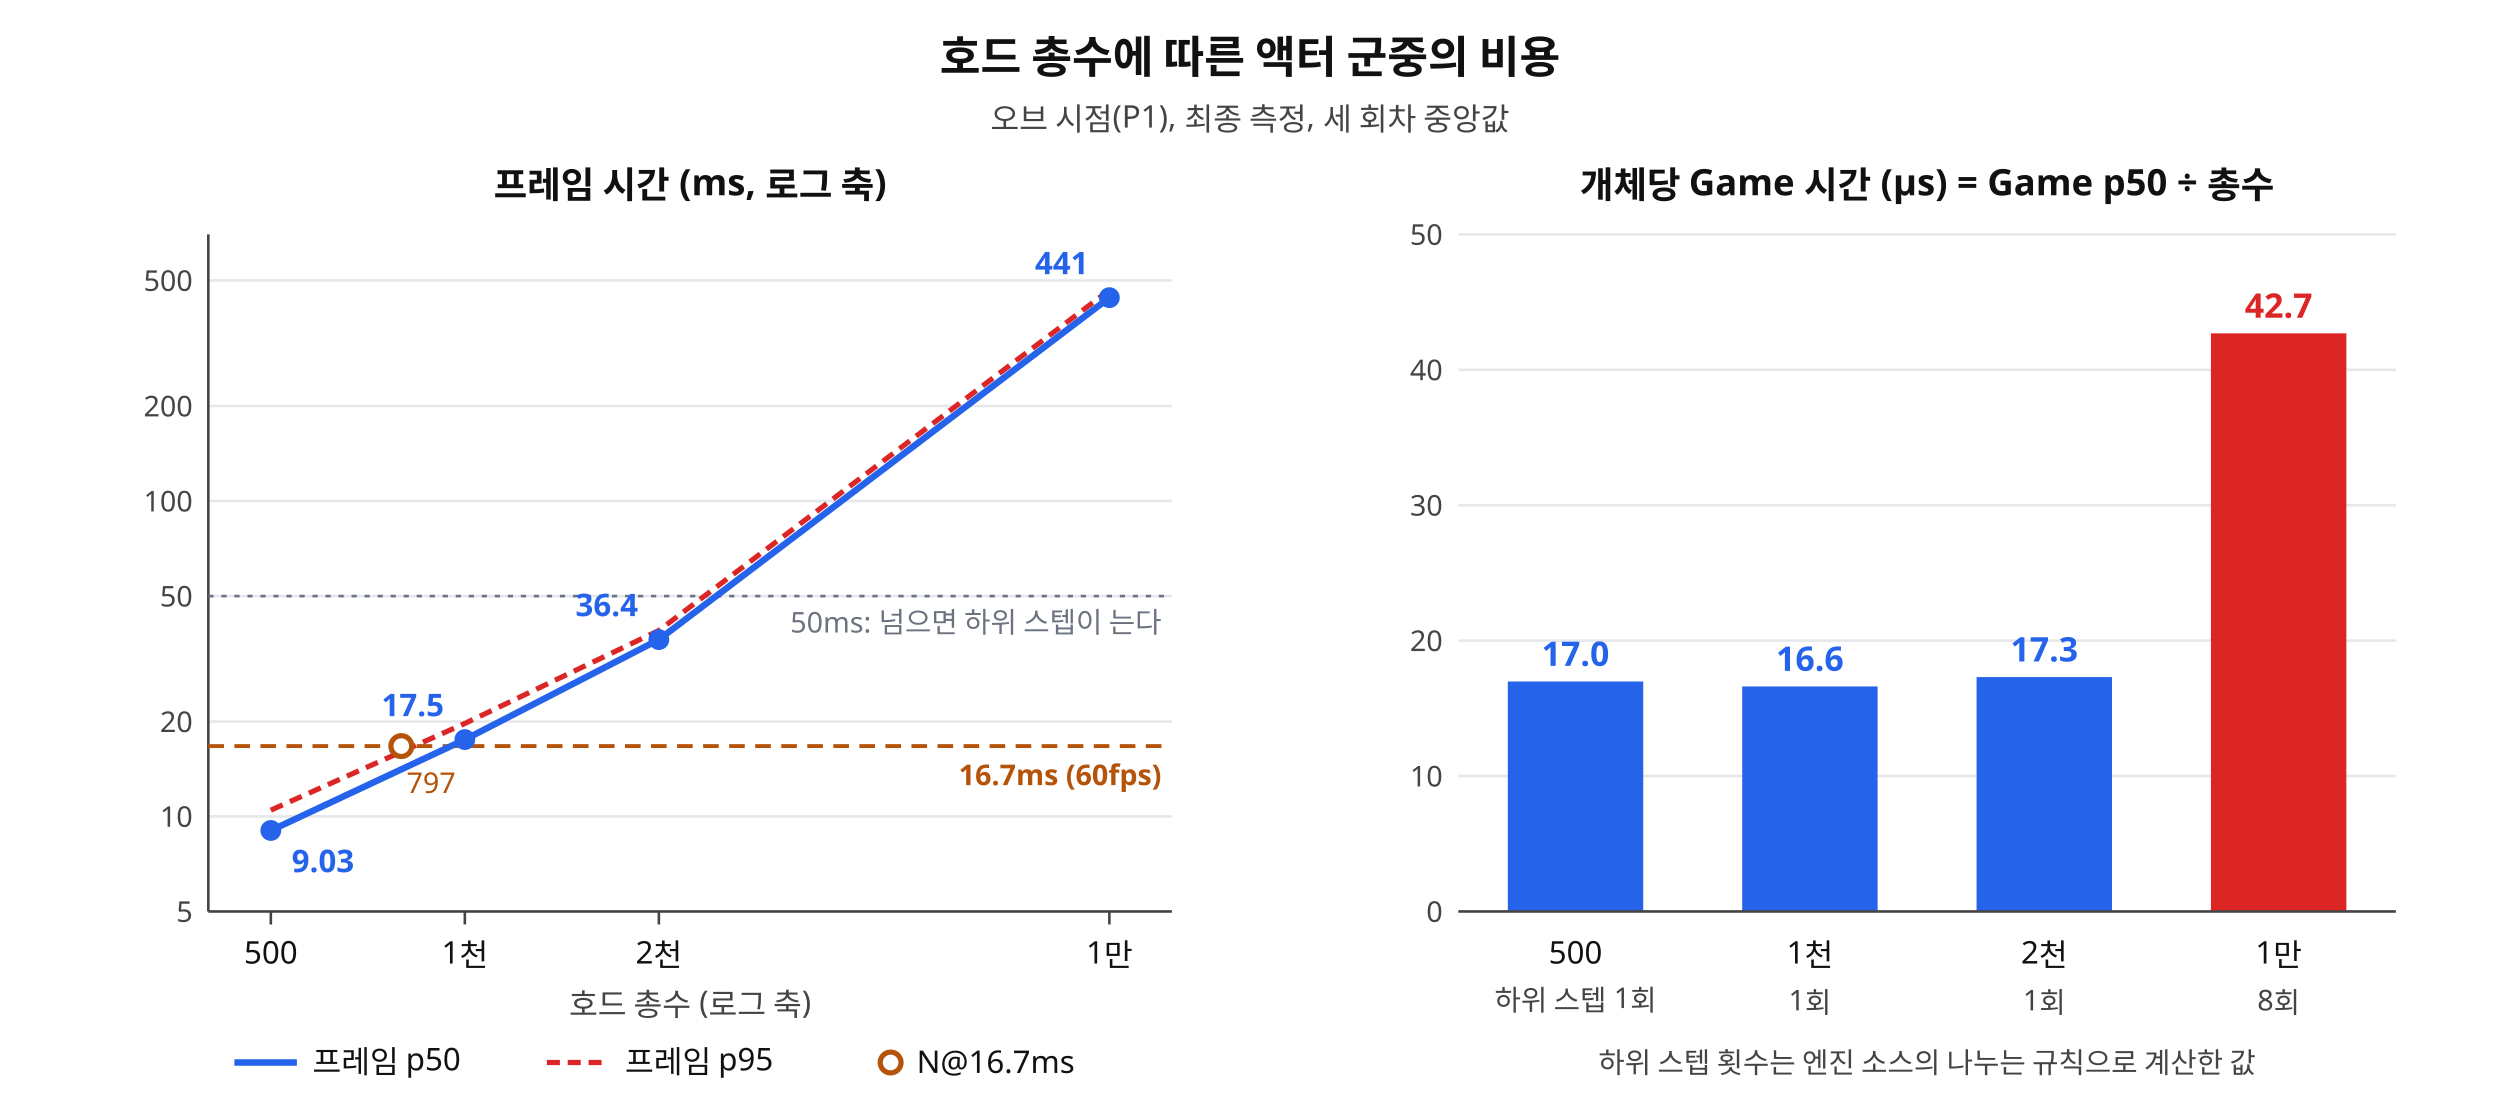
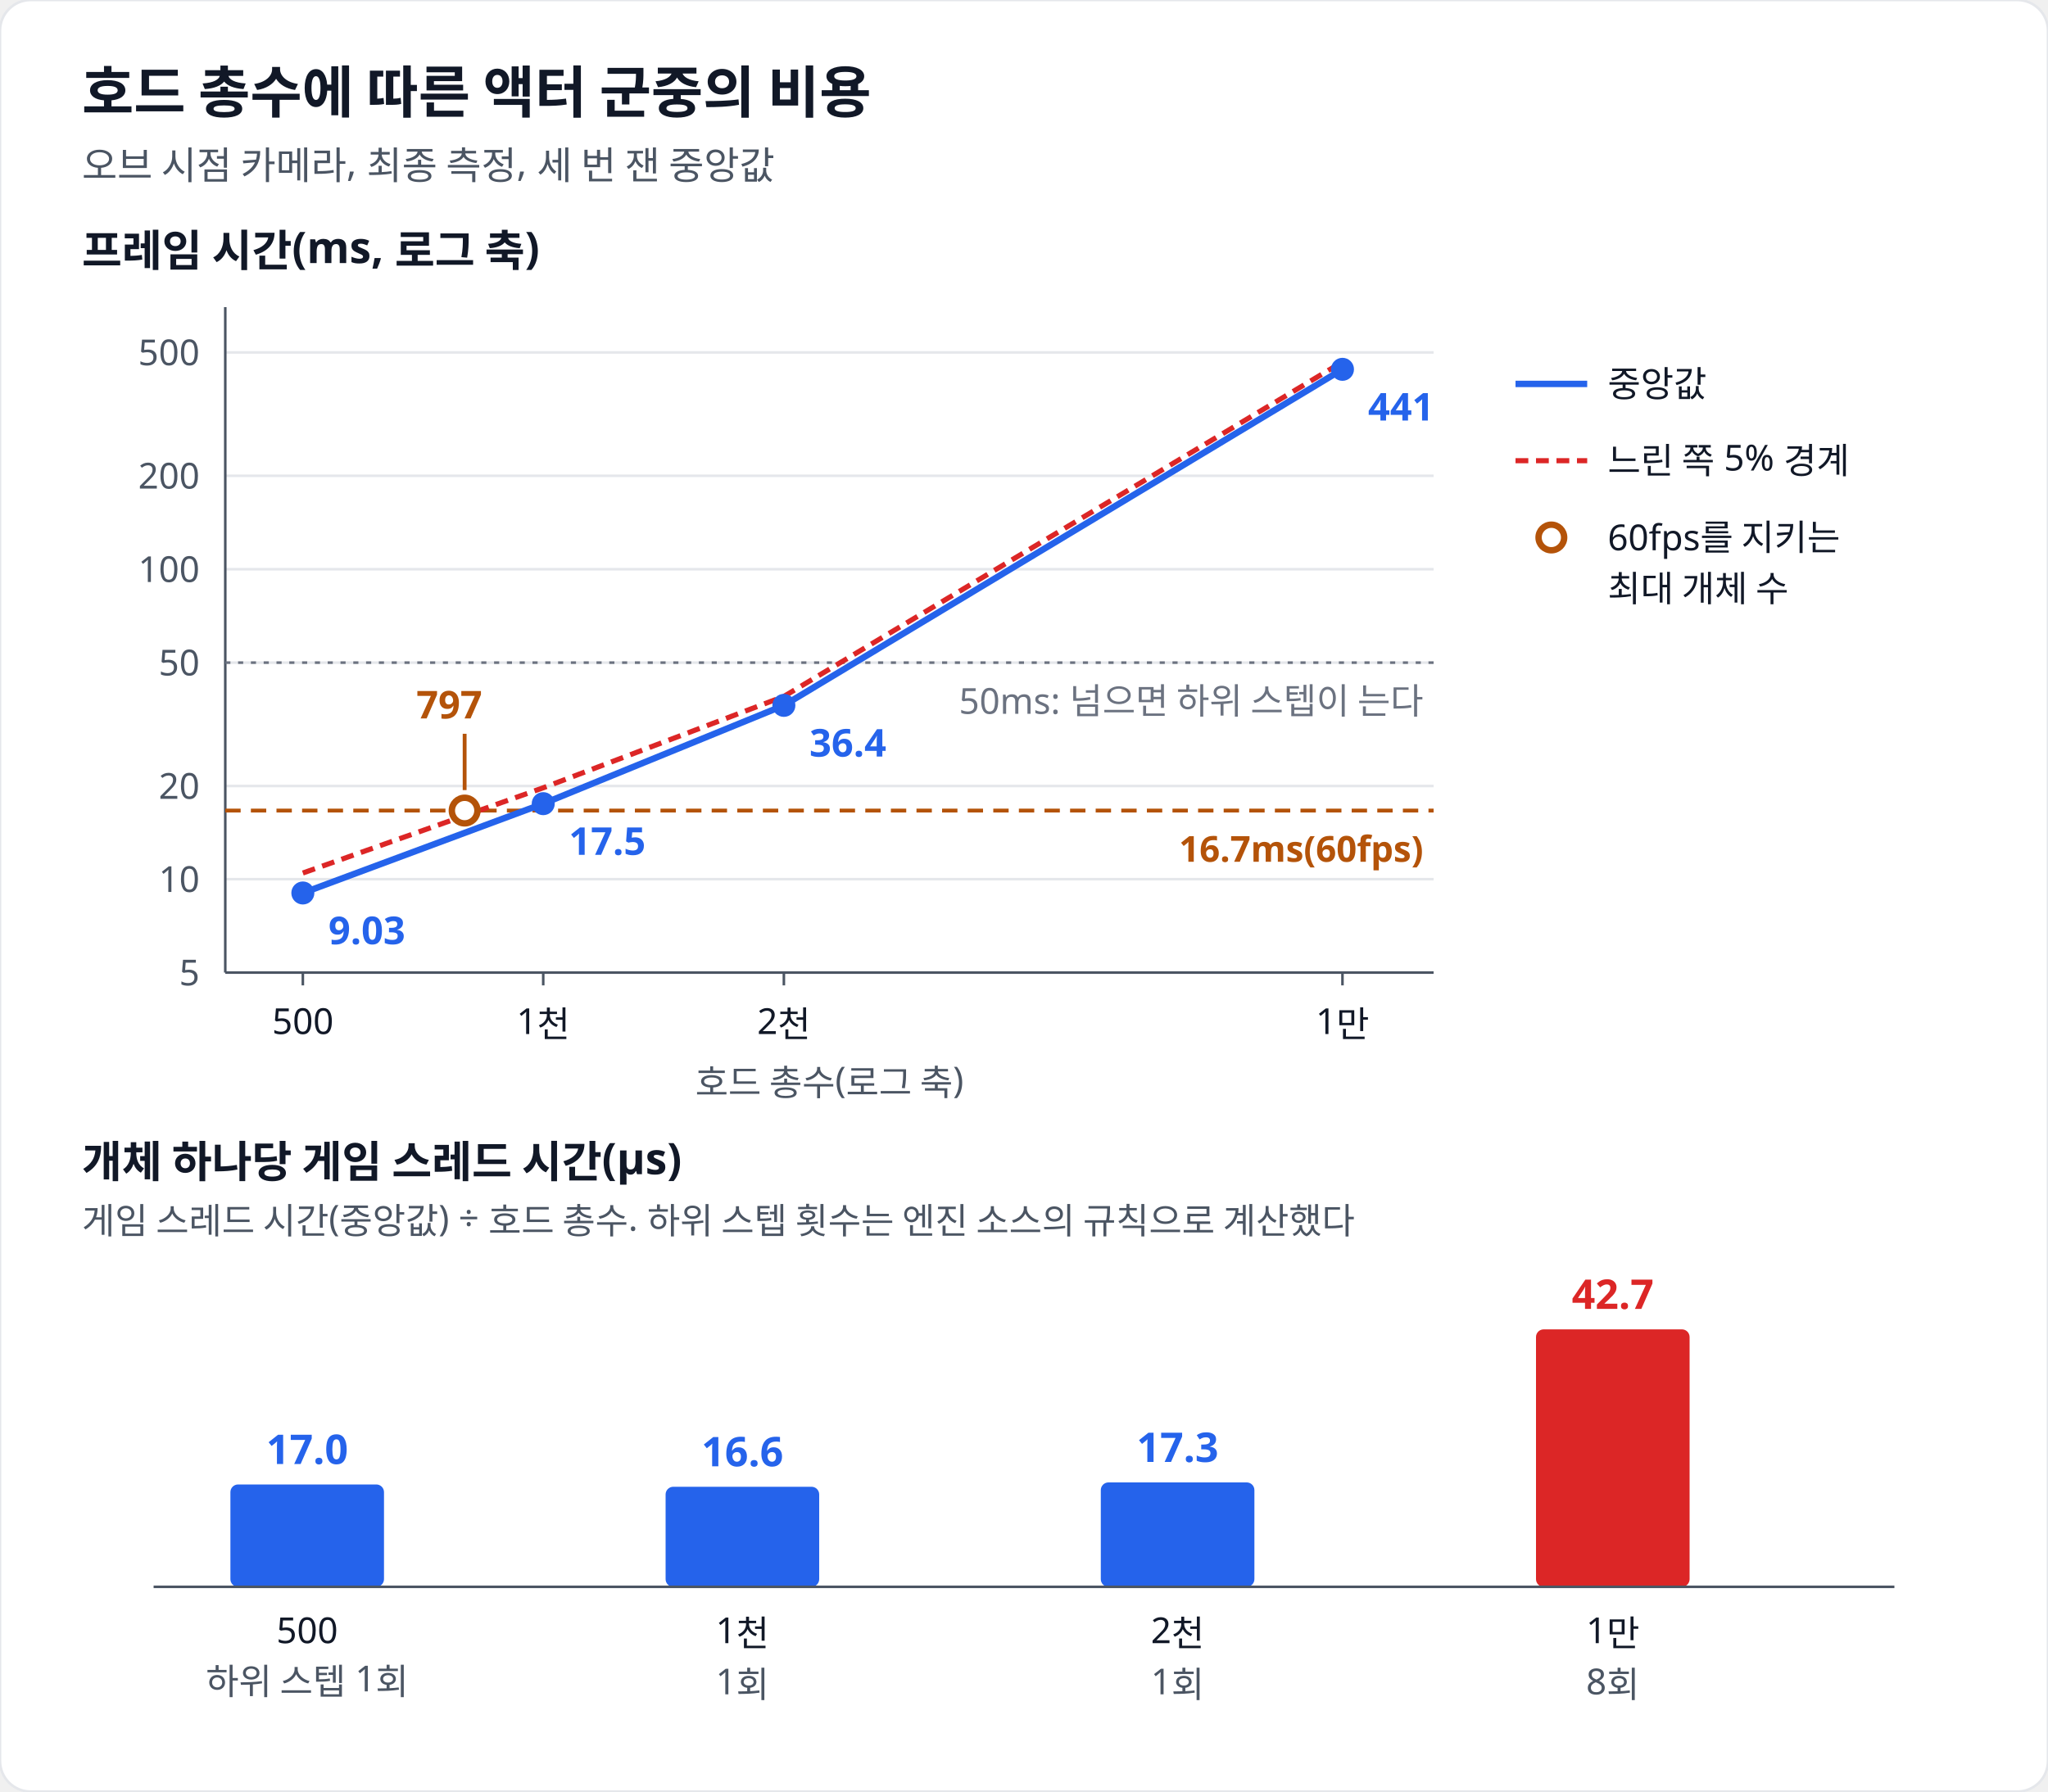
- <svg xmlns="http://www.w3.org/2000/svg" width="960" height="430" viewBox="0 0 960 430" font-family="Malgun Gothic, Apple SD Gothic Neo, Noto Sans KR, Segoe UI, sans-serif" font-size="13" fill="#111">
-   <rect width="100%" height="100%" fill="white" />
-   <text x="480.0" y="28" text-anchor="middle" font-size="17" font-weight="700">호드 총수에 따른 액터 군중의 비용</text>
-   <text x="480.0" y="50" text-anchor="middle" font-size="12" fill="#444">오브 시점(P1), 최종 측정, 세 회차 중앙값</text>
-   <text x="265.0" y="76" text-anchor="middle" font-size="14" font-weight="700">프레임 시간 (ms, 로그 축)</text>
-   <line x1="80" y1="350.0" x2="450" y2="350.0" stroke="#e5e7eb" />
-   <text x="74" y="354.0" text-anchor="end" font-size="11" fill="#444">5</text>
-   <line x1="80" y1="313.5" x2="450" y2="313.5" stroke="#e5e7eb" />
-   <text x="74" y="317.5" text-anchor="end" font-size="11" fill="#444">10</text>
-   <line x1="80" y1="277.1" x2="450" y2="277.1" stroke="#e5e7eb" />
-   <text x="74" y="281.1" text-anchor="end" font-size="11" fill="#444">20</text>
-   <line x1="80" y1="228.9" x2="450" y2="228.9" stroke="#e5e7eb" />
-   <text x="74" y="232.9" text-anchor="end" font-size="11" fill="#444">50</text>
-   <line x1="80" y1="192.4" x2="450" y2="192.4" stroke="#e5e7eb" />
-   <text x="74" y="196.4" text-anchor="end" font-size="11" fill="#444">100</text>
-   <line x1="80" y1="155.9" x2="450" y2="155.9" stroke="#e5e7eb" />
-   <text x="74" y="159.9" text-anchor="end" font-size="11" fill="#444">200</text>
-   <line x1="80" y1="107.7" x2="450" y2="107.7" stroke="#e5e7eb" />
-   <text x="74" y="111.7" text-anchor="end" font-size="11" fill="#444">500</text>
-   <line x1="104.0" y1="350" x2="104.0" y2="355" stroke="#444" />
-   <text x="104.0" y="370" text-anchor="middle" font-size="12">500</text>
-   <line x1="178.5" y1="350" x2="178.5" y2="355" stroke="#444" />
-   <text x="178.5" y="370" text-anchor="middle" font-size="12">1천</text>
-   <line x1="253.0" y1="350" x2="253.0" y2="355" stroke="#444" />
-   <text x="253.0" y="370" text-anchor="middle" font-size="12">2천</text>
-   <line x1="426.0" y1="350" x2="426.0" y2="355" stroke="#444" />
-   <text x="426.0" y="370" text-anchor="middle" font-size="12">1만</text>
-   <line x1="80" y1="350" x2="450" y2="350" stroke="#444" />
-   <line x1="80" y1="90" x2="80" y2="350" stroke="#444" />
-   <text x="265.0" y="390" text-anchor="middle" font-size="12" fill="#444">호드 총수 (로그 축)</text>
-   <line x1="80" y1="286.5" x2="450" y2="286.5" stroke="#b45309" stroke-dasharray="6 4" stroke-width="1.5" />
-   <text x="446" y="301.5" text-anchor="end" font-size="11" fill="#b45309" font-weight="700">16.7ms (60fps)</text>
-   <line x1="80" y1="228.9" x2="450" y2="228.9" stroke="#6b7280" stroke-dasharray="2 3" />
-   <text x="446" y="242.9" text-anchor="end" font-size="11" fill="#6b7280">50ms: 넘으면 하위 스텝이 는다</text>
-   <polyline points="104.0,311.1 178.5,277.8 253.0,242.1 426.0,111.4" fill="none" stroke="#dc2626" stroke-width="2" stroke-dasharray="5 3" />
-   <polyline points="104.0,318.9 178.5,284.0 253.0,245.6 426.0,114.3" fill="none" stroke="#2563eb" stroke-width="2.5" />
-   <circle cx="104.0" cy="318.9" r="4" fill="#2563eb" />
-   <text x="112.0" y="334.9" font-size="12" fill="#2563eb" font-weight="700">9.03</text>
-   <circle cx="178.5" cy="284.0" r="4" fill="#2563eb" />
-   <text x="170.5" y="275.0" text-anchor="end" font-size="12" fill="#2563eb" font-weight="700">17.5</text>
-   <circle cx="253.0" cy="245.6" r="4" fill="#2563eb" />
-   <text x="245.0" y="236.6" text-anchor="end" font-size="12" fill="#2563eb" font-weight="700">36.4</text>
-   <circle cx="426.0" cy="114.3" r="4" fill="#2563eb" />
-   <text x="418.0" y="105.3" text-anchor="end" font-size="12" fill="#2563eb" font-weight="700">441</text>
-   <circle cx="154.1" cy="286.5" r="4" fill="white" stroke="#b45309" stroke-width="2" />
-   <text x="156.1" y="304.5" font-size="11" fill="#b45309">797</text>
-   <line x1="90" y1="408" x2="114" y2="408" stroke="#2563eb" stroke-width="2.5" />
-   <text x="120" y="412" font-size="12">프레임 p50</text>
-   <line x1="210" y1="408" x2="234" y2="408" stroke="#dc2626" stroke-width="2" stroke-dasharray="5 3" />
-   <text x="240" y="412" font-size="12">프레임 p95</text>
-   <circle cx="342" cy="408" r="4" fill="white" stroke="#b45309" stroke-width="2" />
-   <text x="352" y="412" font-size="12">N@16.7ms</text>
-   <text x="740.0" y="76" text-anchor="middle" font-size="14" font-weight="700">개체당 Game 시간 (µs) = Game p50 ÷ 총수</text>
-   <line x1="560" y1="350.0" x2="920" y2="350.0" stroke="#e5e7eb" />
-   <text x="554" y="354.0" text-anchor="end" font-size="11" fill="#444">0</text>
-   <line x1="560" y1="298.0" x2="920" y2="298.0" stroke="#e5e7eb" />
-   <text x="554" y="302.0" text-anchor="end" font-size="11" fill="#444">10</text>
-   <line x1="560" y1="246.0" x2="920" y2="246.0" stroke="#e5e7eb" />
-   <text x="554" y="250.0" text-anchor="end" font-size="11" fill="#444">20</text>
-   <line x1="560" y1="194.0" x2="920" y2="194.0" stroke="#e5e7eb" />
-   <text x="554" y="198.0" text-anchor="end" font-size="11" fill="#444">30</text>
-   <line x1="560" y1="142.0" x2="920" y2="142.0" stroke="#e5e7eb" />
-   <text x="554" y="146.0" text-anchor="end" font-size="11" fill="#444">40</text>
-   <line x1="560" y1="90.0" x2="920" y2="90.0" stroke="#e5e7eb" />
-   <text x="554" y="94.0" text-anchor="end" font-size="11" fill="#444">50</text>
-   <rect x="579.0" y="261.7" width="52" height="88.3" fill="#2563eb" />
-   <text x="605.0" y="255.7" text-anchor="middle" font-size="13" font-weight="700" fill="#2563eb">17.0</text>
-   <text x="605.0" y="370" text-anchor="middle" font-size="12">500</text>
-   <text x="605.0" y="388" text-anchor="middle" font-size="11" fill="#444">하위 스텝 1회</text>
-   <rect x="669.0" y="263.6" width="52" height="86.4" fill="#2563eb" />
-   <text x="695.0" y="257.6" text-anchor="middle" font-size="13" font-weight="700" fill="#2563eb">16.6</text>
-   <text x="695.0" y="370" text-anchor="middle" font-size="12">1천</text>
-   <text x="695.0" y="388" text-anchor="middle" font-size="11" fill="#444">1회</text>
-   <rect x="759.0" y="260.0" width="52" height="90.0" fill="#2563eb" />
-   <text x="785.0" y="254.0" text-anchor="middle" font-size="13" font-weight="700" fill="#2563eb">17.3</text>
-   <text x="785.0" y="370" text-anchor="middle" font-size="12">2천</text>
-   <text x="785.0" y="388" text-anchor="middle" font-size="11" fill="#444">1회</text>
-   <rect x="849.0" y="128.0" width="52" height="222.0" fill="#dc2626" />
-   <text x="875.0" y="122.0" text-anchor="middle" font-size="13" font-weight="700" fill="#dc2626">42.7</text>
-   <text x="875.0" y="370" text-anchor="middle" font-size="12">1만</text>
-   <text x="875.0" y="388" text-anchor="middle" font-size="11" fill="#444">8회</text>
-   <line x1="560" y1="350" x2="920" y2="350" stroke="#444" />
-   <text x="740.0" y="412" text-anchor="middle" font-size="11" fill="#444">하위 스텝 횟수는 엔진 소스의 나누는 규칙으로 계산한 값</text>
+ <svg xmlns="http://www.w3.org/2000/svg" width="800" height="700" viewBox="0 0 800 700" font-family="Malgun Gothic, Apple SD Gothic Neo, Noto Sans KR, Segoe UI, sans-serif" font-size="15" fill="#111827">
+   <rect width="800" height="700" rx="12" fill="#ffffff" stroke="#e5e7eb" />
+   <text x="32" y="44" font-size="22" font-weight="700">호드 총수에 따른 액터 군중의 비용</text>
+   <text x="32" y="70" font-size="15" fill="#4b5563">오브 시점 카메라, 최종 측정, 세 번 잰 중앙값</text>
+   <text x="32" y="104" font-size="17" font-weight="700">프레임 시간(ms, 로그 축)</text>
+   <line x1="88" y1="380.0" x2="560" y2="380.0" stroke="#e5e7eb" />
+   <text x="78" y="385.0" text-anchor="end" font-size="14" fill="#4b5563">5</text>
+   <line x1="88" y1="343.5" x2="560" y2="343.5" stroke="#e5e7eb" />
+   <text x="78" y="348.5" text-anchor="end" font-size="14" fill="#4b5563">10</text>
+   <line x1="88" y1="307.1" x2="560" y2="307.1" stroke="#e5e7eb" />
+   <text x="78" y="312.1" text-anchor="end" font-size="14" fill="#4b5563">20</text>
+   <line x1="88" y1="258.9" x2="560" y2="258.9" stroke="#e5e7eb" />
+   <text x="78" y="263.9" text-anchor="end" font-size="14" fill="#4b5563">50</text>
+   <line x1="88" y1="222.4" x2="560" y2="222.4" stroke="#e5e7eb" />
+   <text x="78" y="227.4" text-anchor="end" font-size="14" fill="#4b5563">100</text>
+   <line x1="88" y1="185.9" x2="560" y2="185.9" stroke="#e5e7eb" />
+   <text x="78" y="190.9" text-anchor="end" font-size="14" fill="#4b5563">200</text>
+   <line x1="88" y1="137.7" x2="560" y2="137.7" stroke="#e5e7eb" />
+   <text x="78" y="142.7" text-anchor="end" font-size="14" fill="#4b5563">500</text>
+   <line x1="118.3" y1="380" x2="118.3" y2="385" stroke="#4b5563" />
+   <text x="118.3" y="404" text-anchor="middle" font-size="14">500</text>
+   <line x1="212.2" y1="380" x2="212.2" y2="385" stroke="#4b5563" />
+   <text x="212.2" y="404" text-anchor="middle" font-size="14">1천</text>
+   <line x1="306.2" y1="380" x2="306.2" y2="385" stroke="#4b5563" />
+   <text x="306.2" y="404" text-anchor="middle" font-size="14">2천</text>
+   <line x1="524.4" y1="380" x2="524.4" y2="385" stroke="#4b5563" />
+   <text x="524.4" y="404" text-anchor="middle" font-size="14">1만</text>
+   <line x1="88" y1="380" x2="560" y2="380" stroke="#4b5563" />
+   <line x1="88" y1="120" x2="88" y2="380" stroke="#4b5563" />
+   <text x="324.0" y="428" text-anchor="middle" font-size="14" fill="#4b5563">호드 총수(로그 축)</text>
+   <line x1="88" y1="316.7" x2="560" y2="316.7" stroke="#b45309" stroke-dasharray="6 4" stroke-width="1.5" />
+   <text x="556" y="336.7" text-anchor="end" font-size="14" font-weight="700" fill="#b45309">16.7ms(60fps)</text>
+   <line x1="88" y1="258.9" x2="560" y2="258.9" stroke="#6b7280" stroke-dasharray="2 3" />
+   <text x="556" y="278.9" text-anchor="end" font-size="14" fill="#6b7280">50ms: 넘으면 하위 스텝이 는다</text>
+   <polyline points="118.3,341.1 212.2,307.8 306.2,272.1 524.4,141.4" fill="none" stroke="#dc2626" stroke-width="2" stroke-dasharray="5 3" />
+   <polyline points="118.3,348.9 212.2,314.0 306.2,275.6 524.4,144.3" fill="none" stroke="#2563eb" stroke-width="2.5" />
+   <circle cx="118.3" cy="348.9" r="4.5" fill="#2563eb" />
+   <text x="128.3" y="368.9" font-size="15" font-weight="700" fill="#2563eb">9.03</text>
+   <circle cx="212.2" cy="314.0" r="4.5" fill="#2563eb" />
+   <text x="222.2" y="334.0" font-size="15" font-weight="700" fill="#2563eb">17.5</text>
+   <circle cx="306.2" cy="275.6" r="4.5" fill="#2563eb" />
+   <text x="316.2" y="295.6" font-size="15" font-weight="700" fill="#2563eb">36.4</text>
+   <circle cx="524.4" cy="144.3" r="4.5" fill="#2563eb" />
+   <text x="534.4" y="164.3" font-size="15" font-weight="700" fill="#2563eb">441</text>
+   <circle cx="181.5" cy="316.7" r="5" fill="white" stroke="#b45309" stroke-width="2.5" />
+   <path d="M181.5 308.7 L181.5 286.7" stroke="#b45309" stroke-width="1.5" />
+   <text x="175.5" y="280.7" text-anchor="middle" font-size="15" font-weight="700" fill="#b45309">797</text>
+   <line x1="592" y1="150" x2="620" y2="150" stroke="#2563eb" stroke-width="2.5" />
+   <text x="628" y="155" font-size="14">중앙값</text>
+   <line x1="592" y1="180" x2="620" y2="180" stroke="#dc2626" stroke-width="2" stroke-dasharray="5 3" />
+   <text x="628" y="185" font-size="14">느린 쪽 5% 경계</text>
+   <circle cx="606" cy="210" r="5" fill="white" stroke="#b45309" stroke-width="2.5" />
+   <text x="628" y="215" font-size="14">60fps를 지키는</text>
+   <text x="628" y="235" font-size="14">최대 개체 수</text>
+   <text x="32" y="460" font-size="17" font-weight="700">개체 하나당 게임 스레드 시간(µs)</text>
+   <text x="32" y="482" font-size="14" fill="#4b5563">게임 스레드 시간(중앙값) ÷ 호드 총수. 하위 스텝 횟수는 엔진 소스의 규칙으로 계산했다</text>
+   <rect x="90" y="580.0" width="60" height="40.0" rx="3" fill="#2563eb" />
+   <text x="120" y="572.0" text-anchor="middle" font-size="16" font-weight="700" fill="#2563eb">17.0</text>
+   <text x="120" y="642" text-anchor="middle" font-size="14">500</text>
+   <text x="120" y="662" text-anchor="middle" font-size="14" fill="#4b5563">하위 스텝 1회</text>
+   <rect x="260" y="580.9" width="60" height="39.1" rx="3" fill="#2563eb" />
+   <text x="290" y="572.9" text-anchor="middle" font-size="16" font-weight="700" fill="#2563eb">16.6</text>
+   <text x="290" y="642" text-anchor="middle" font-size="14">1천</text>
+   <text x="290" y="662" text-anchor="middle" font-size="14" fill="#4b5563">1회</text>
+   <rect x="430" y="579.2" width="60" height="40.8" rx="3" fill="#2563eb" />
+   <text x="460" y="571.2" text-anchor="middle" font-size="16" font-weight="700" fill="#2563eb">17.3</text>
+   <text x="460" y="642" text-anchor="middle" font-size="14">2천</text>
+   <text x="460" y="662" text-anchor="middle" font-size="14" fill="#4b5563">1회</text>
+   <rect x="600" y="519.4" width="60" height="100.6" rx="3" fill="#dc2626" />
+   <text x="630" y="511.4" text-anchor="middle" font-size="16" font-weight="700" fill="#dc2626">42.7</text>
+   <text x="630" y="642" text-anchor="middle" font-size="14">1만</text>
+   <text x="630" y="662" text-anchor="middle" font-size="14" fill="#4b5563">8회</text>
+   <line x1="60" y1="620" x2="740" y2="620" stroke="#4b5563" />
</svg>
